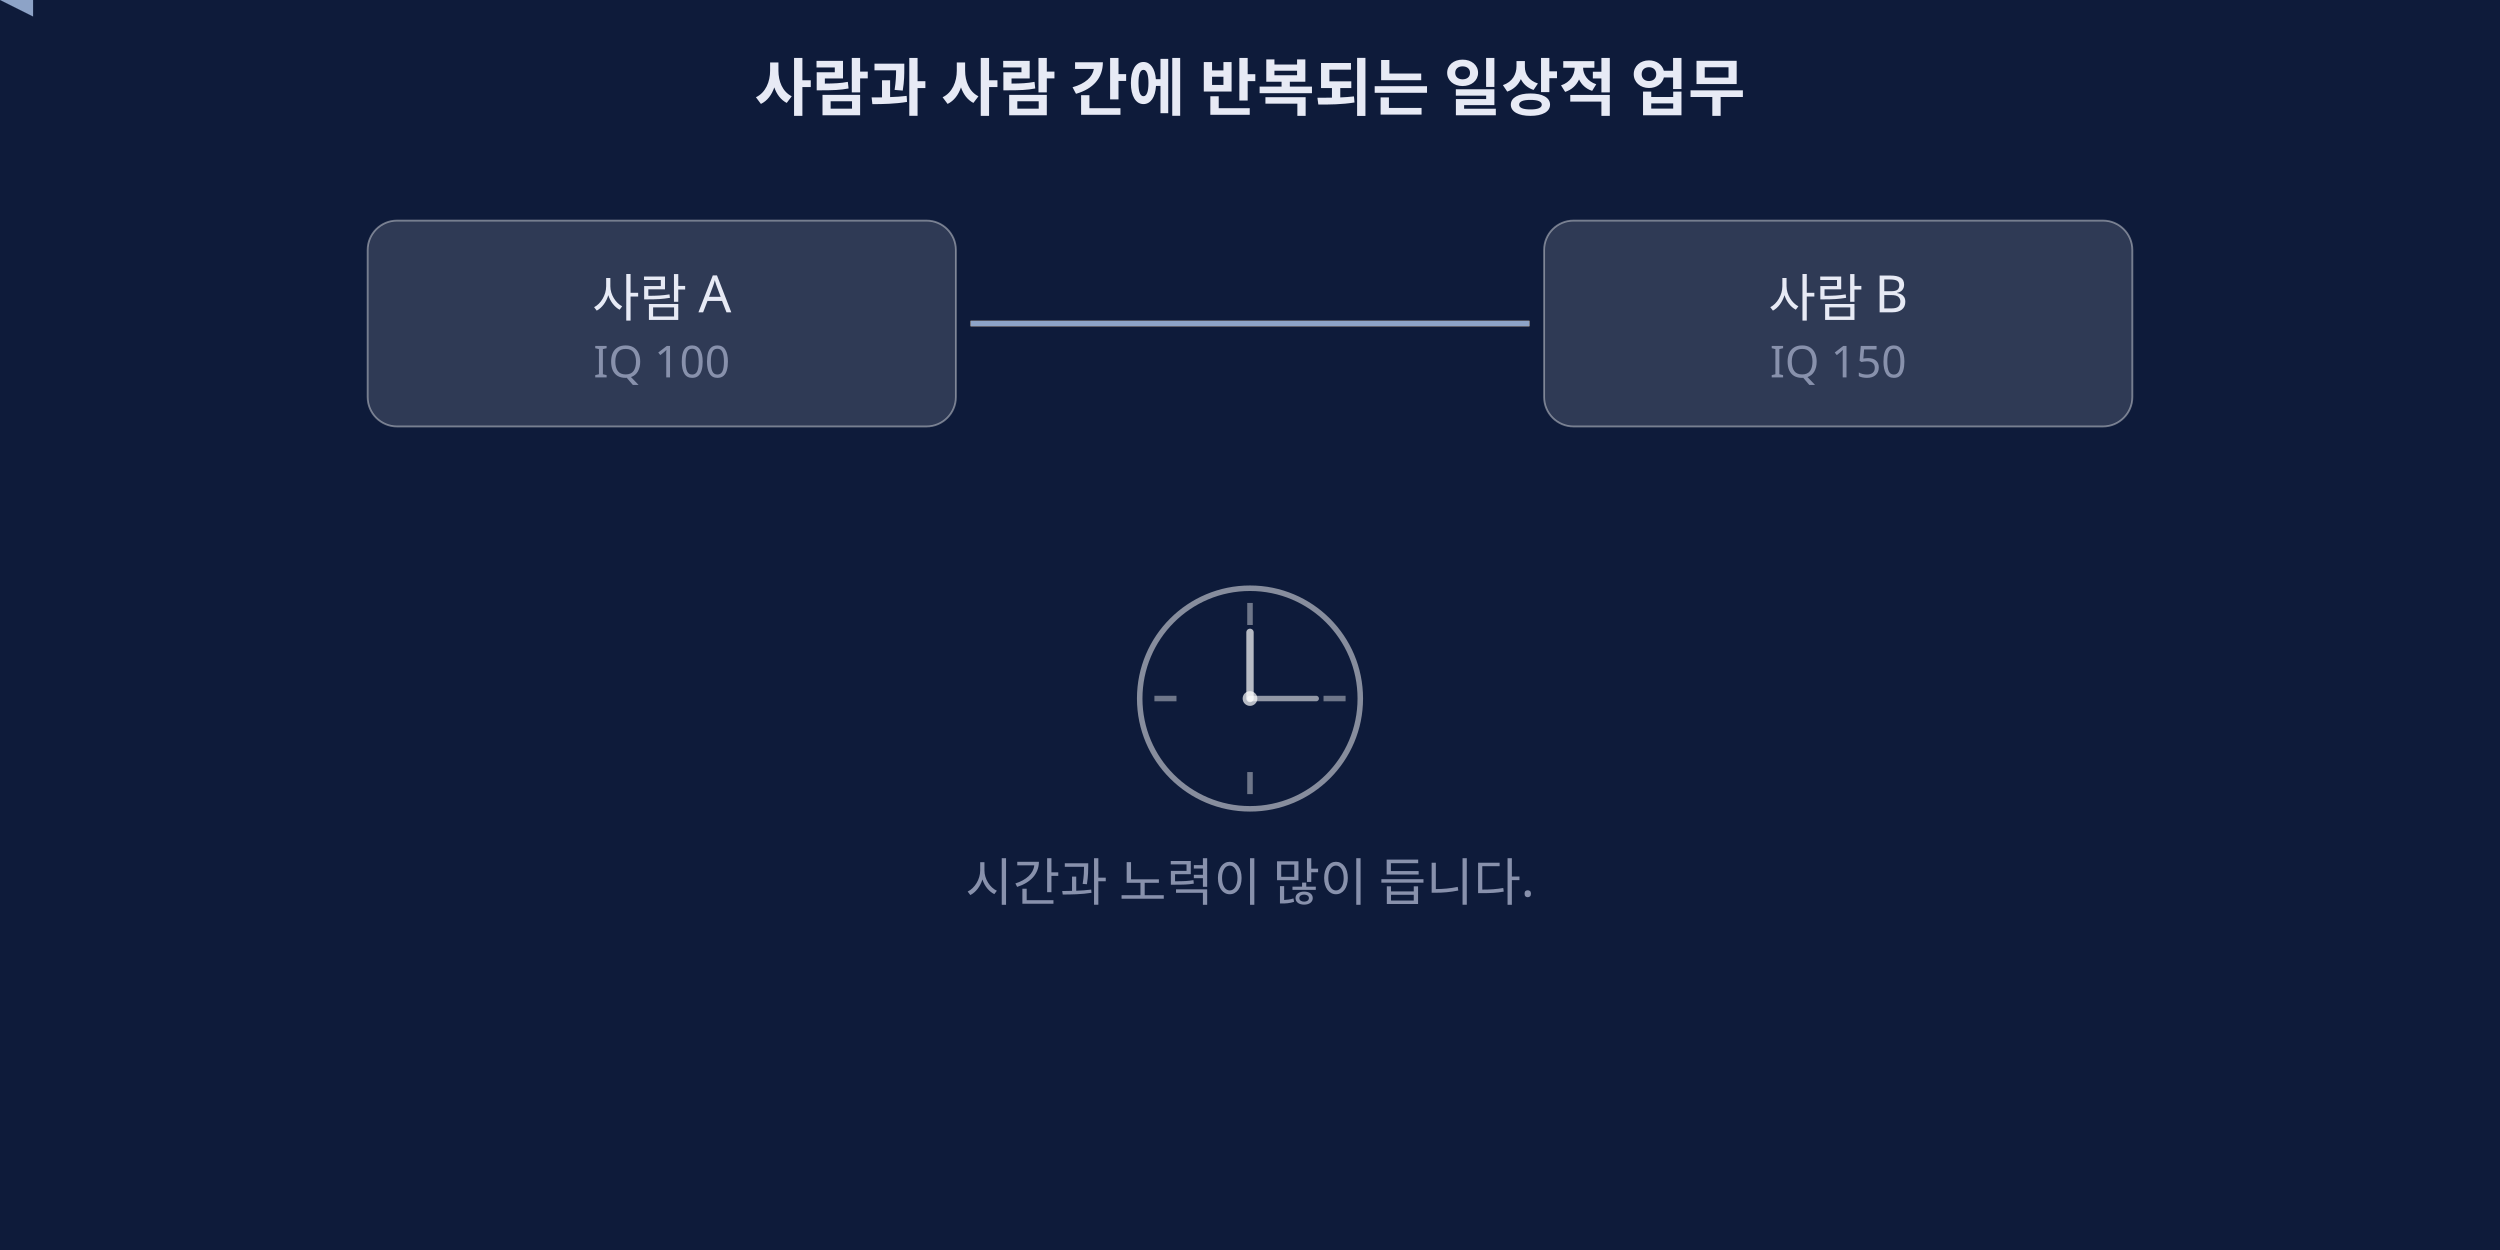
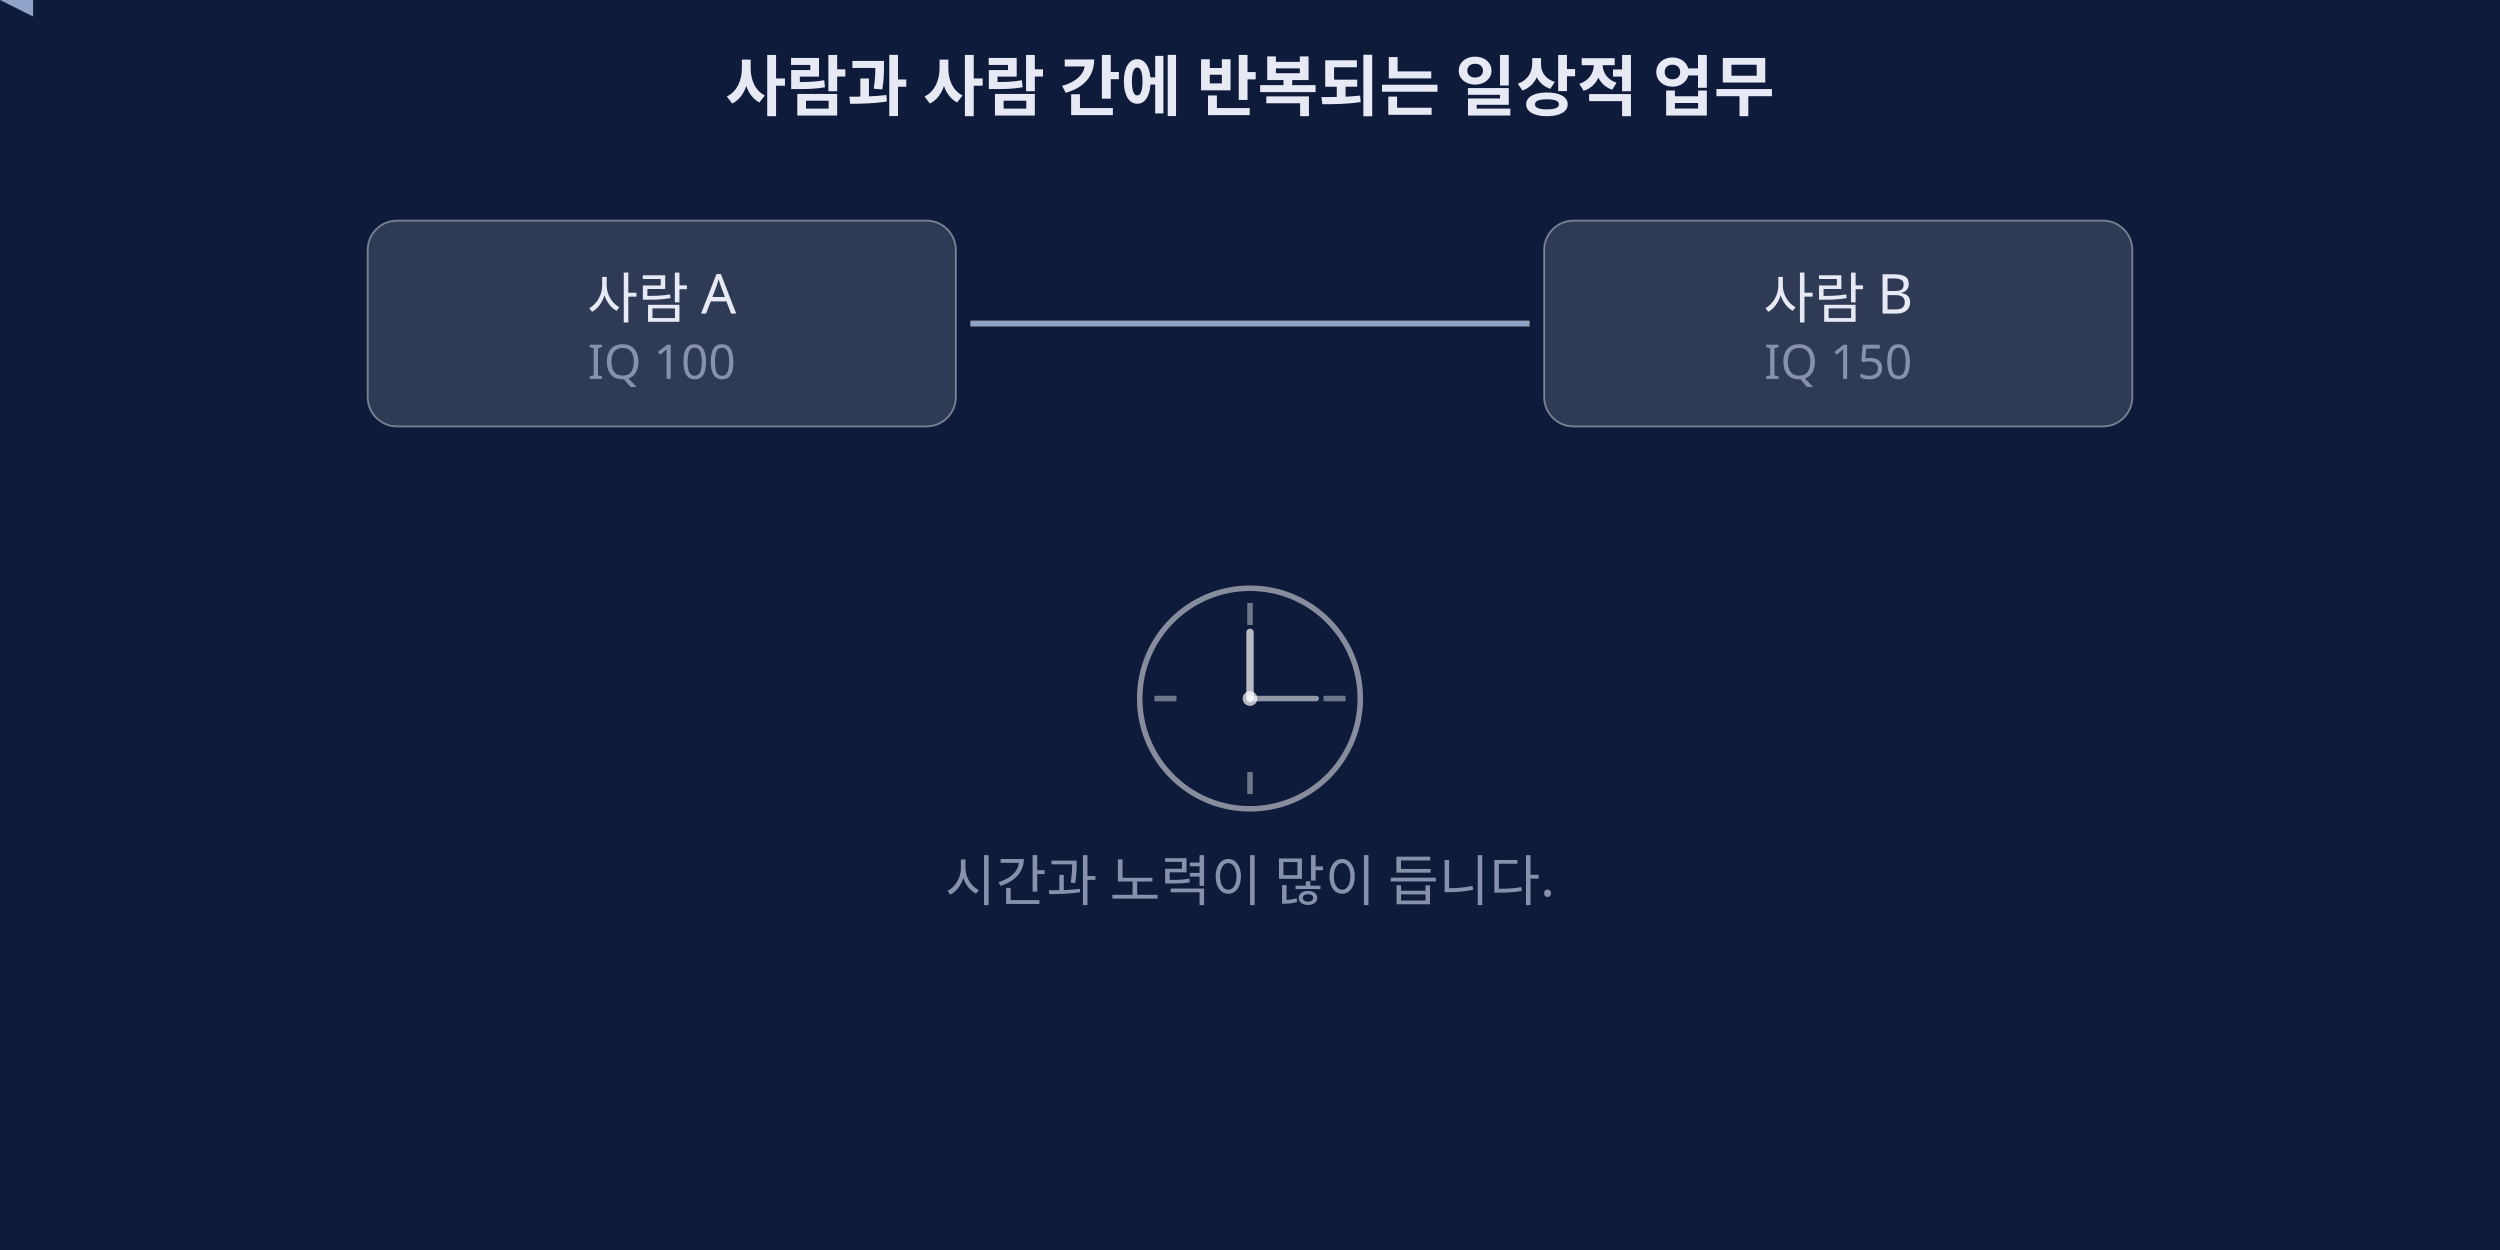
<svg xmlns="http://www.w3.org/2000/svg" width="680" height="340" viewBox="0 0 680 340" role="img">
  <style>
.arrAB{stroke-dasharray:152;animation:drawAB 3s ease-in-out infinite}
.arrBA{stroke-dasharray:152;animation:drawBA 3s ease-in-out infinite}
@keyframes drawAB{0%{stroke-dashoffset:152;opacity:1}45%{stroke-dashoffset:0;opacity:1}50%{stroke-dashoffset:0;opacity:0}99%{stroke-dashoffset:152;opacity:0}100%{stroke-dashoffset:152;opacity:1}}
@keyframes drawBA{0%{stroke-dashoffset:152;opacity:0}50%{stroke-dashoffset:152;opacity:1}95%{stroke-dashoffset:0;opacity:1}99%{stroke-dashoffset:0;opacity:0}100%{stroke-dashoffset:152;opacity:0}}
.headAB{transform-box:view-box;transform-origin:0 0;animation:moveAB 3s ease-in-out infinite}
.headBA{transform-box:view-box;transform-origin:0 0;animation:moveBA 3s ease-in-out infinite}
@keyframes moveAB{0%{transform:translate(264px,88px);opacity:1}45%{transform:translate(416px,88px);opacity:1}50%{transform:translate(416px,88px);opacity:0}99%{transform:translate(264px,88px);opacity:0}100%{transform:translate(264px,88px);opacity:1}}
@keyframes moveBA{0%{transform:translate(416px,88px);opacity:0}50%{transform:translate(416px,88px);opacity:1}95%{transform:translate(264px,88px);opacity:1}99%{transform:translate(264px,88px);opacity:0}100%{transform:translate(416px,88px);opacity:0}}
.hourhand{transform-box:view-box;transform-origin:340px 190px;animation:hourspin 18s linear infinite}
.minhand{transform-box:view-box;transform-origin:340px 190px;animation:minspin 5s linear infinite}
@keyframes hourspin{to{transform:rotate(360deg)}}
@keyframes minspin{to{transform:rotate(360deg)}}
@media (prefers-reduced-motion: reduce){
.arrAB{animation:none;stroke-dashoffset:0;opacity:1}
.arrBA{animation:none;stroke-dashoffset:152;opacity:0}
.headAB{animation:none;transform:translate(416px,88px);opacity:1}
.headBA{animation:none;transform:translate(416px,88px);opacity:0}
.hourhand,.minhand{animation:none}
}
</style>
  <rect x="0" y="0" width="680" height="340" fill="#0E1B3A" />
-   <text x="340" y="30" text-anchor="middle" font-size="17" font-weight="600" fill="#E7EAF5" font-family="sans-serif">사람과 사람 간에 반복되는 일상적 업무</text>
+   <text x="340" y="30" text-anchor="middle" font-size="18" font-weight="600" fill="#E7EAF5" font-family="sans-serif">사람과 사람 간에 반복되는 일상적 업무</text>
  <rect x="100" y="60" width="160" height="56" rx="8" fill="rgba(255,255,255,0.14)" stroke="rgba(255,255,255,0.4)" stroke-width="0.5" />
-   <text x="180" y="80" text-anchor="middle" dominant-baseline="central" font-size="14" font-weight="500" fill="#E7EAF5" font-family="sans-serif">사람 A</text>
-   <text x="180" y="98" text-anchor="middle" dominant-baseline="central" font-size="12" fill="#8891AC" font-family="sans-serif">IQ 100</text>
+   <text x="180" y="80" text-anchor="middle" dominant-baseline="central" font-size="15" font-weight="500" fill="#E7EAF5" font-family="sans-serif">사람 A</text>
+   <text x="180" y="98" text-anchor="middle" dominant-baseline="central" font-size="13" fill="#8891AC" font-family="sans-serif">IQ 100</text>
  <rect x="420" y="60" width="160" height="56" rx="8" fill="rgba(255,255,255,0.14)" stroke="rgba(255,255,255,0.4)" stroke-width="0.5" />
-   <text x="500" y="80" text-anchor="middle" dominant-baseline="central" font-size="14" font-weight="500" fill="#E7EAF5" font-family="sans-serif">사람 B</text>
-   <text x="500" y="98" text-anchor="middle" dominant-baseline="central" font-size="12" fill="#8891AC" font-family="sans-serif">IQ 150</text>
+   <text x="500" y="80" text-anchor="middle" dominant-baseline="central" font-size="15" font-weight="500" fill="#E7EAF5" font-family="sans-serif">사람 B</text>
+   <text x="500" y="98" text-anchor="middle" dominant-baseline="central" font-size="13" fill="#8891AC" font-family="sans-serif">IQ 150</text>
  <line class="arrAB" x1="264" y1="88" x2="416" y2="88" stroke="#D9A360" stroke-width="1.5" />
  <line class="arrBA" x1="416" y1="88" x2="264" y2="88" stroke="#8DA3C7" stroke-width="1.5" />
  <path class="headAB" d="M-9,-4.5 L0,0 L-9,4.5 Z" fill="#D9A360" />
  <path class="headBA" d="M9,-4.5 L0,0 L9,4.5 Z" fill="#8DA3C7" />
  <circle cx="340" cy="190" r="30" fill="none" stroke="rgba(255,255,255,0.5)" stroke-width="1.5" />
  <line x1="340" y1="164" x2="340" y2="170" stroke="rgba(255,255,255,0.4)" stroke-width="1.5" />
  <line x1="340" y1="210" x2="340" y2="216" stroke="rgba(255,255,255,0.4)" stroke-width="1.5" />
  <line x1="314" y1="190" x2="320" y2="190" stroke="rgba(255,255,255,0.4)" stroke-width="1.5" />
  <line x1="360" y1="190" x2="366" y2="190" stroke="rgba(255,255,255,0.4)" stroke-width="1.5" />
  <line class="hourhand" x1="340" y1="190" x2="340" y2="172" stroke="rgba(255,255,255,0.7)" stroke-width="2" stroke-linecap="round" />
  <line class="minhand" x1="340" y1="190" x2="358" y2="190" stroke="rgba(255,255,255,0.55)" stroke-width="1.5" stroke-linecap="round" />
  <circle cx="340" cy="190" r="2" fill="rgba(255,255,255,0.7)" />
-   <text x="340" y="245" text-anchor="middle" font-size="14" fill="#8891AC" font-family="sans-serif">시간과 노력이 많이 듭니다.</text>
+   <text x="340" y="245" text-anchor="middle" font-size="15" fill="#8891AC" font-family="sans-serif">시간과 노력이 많이 듭니다.</text>
</svg>
